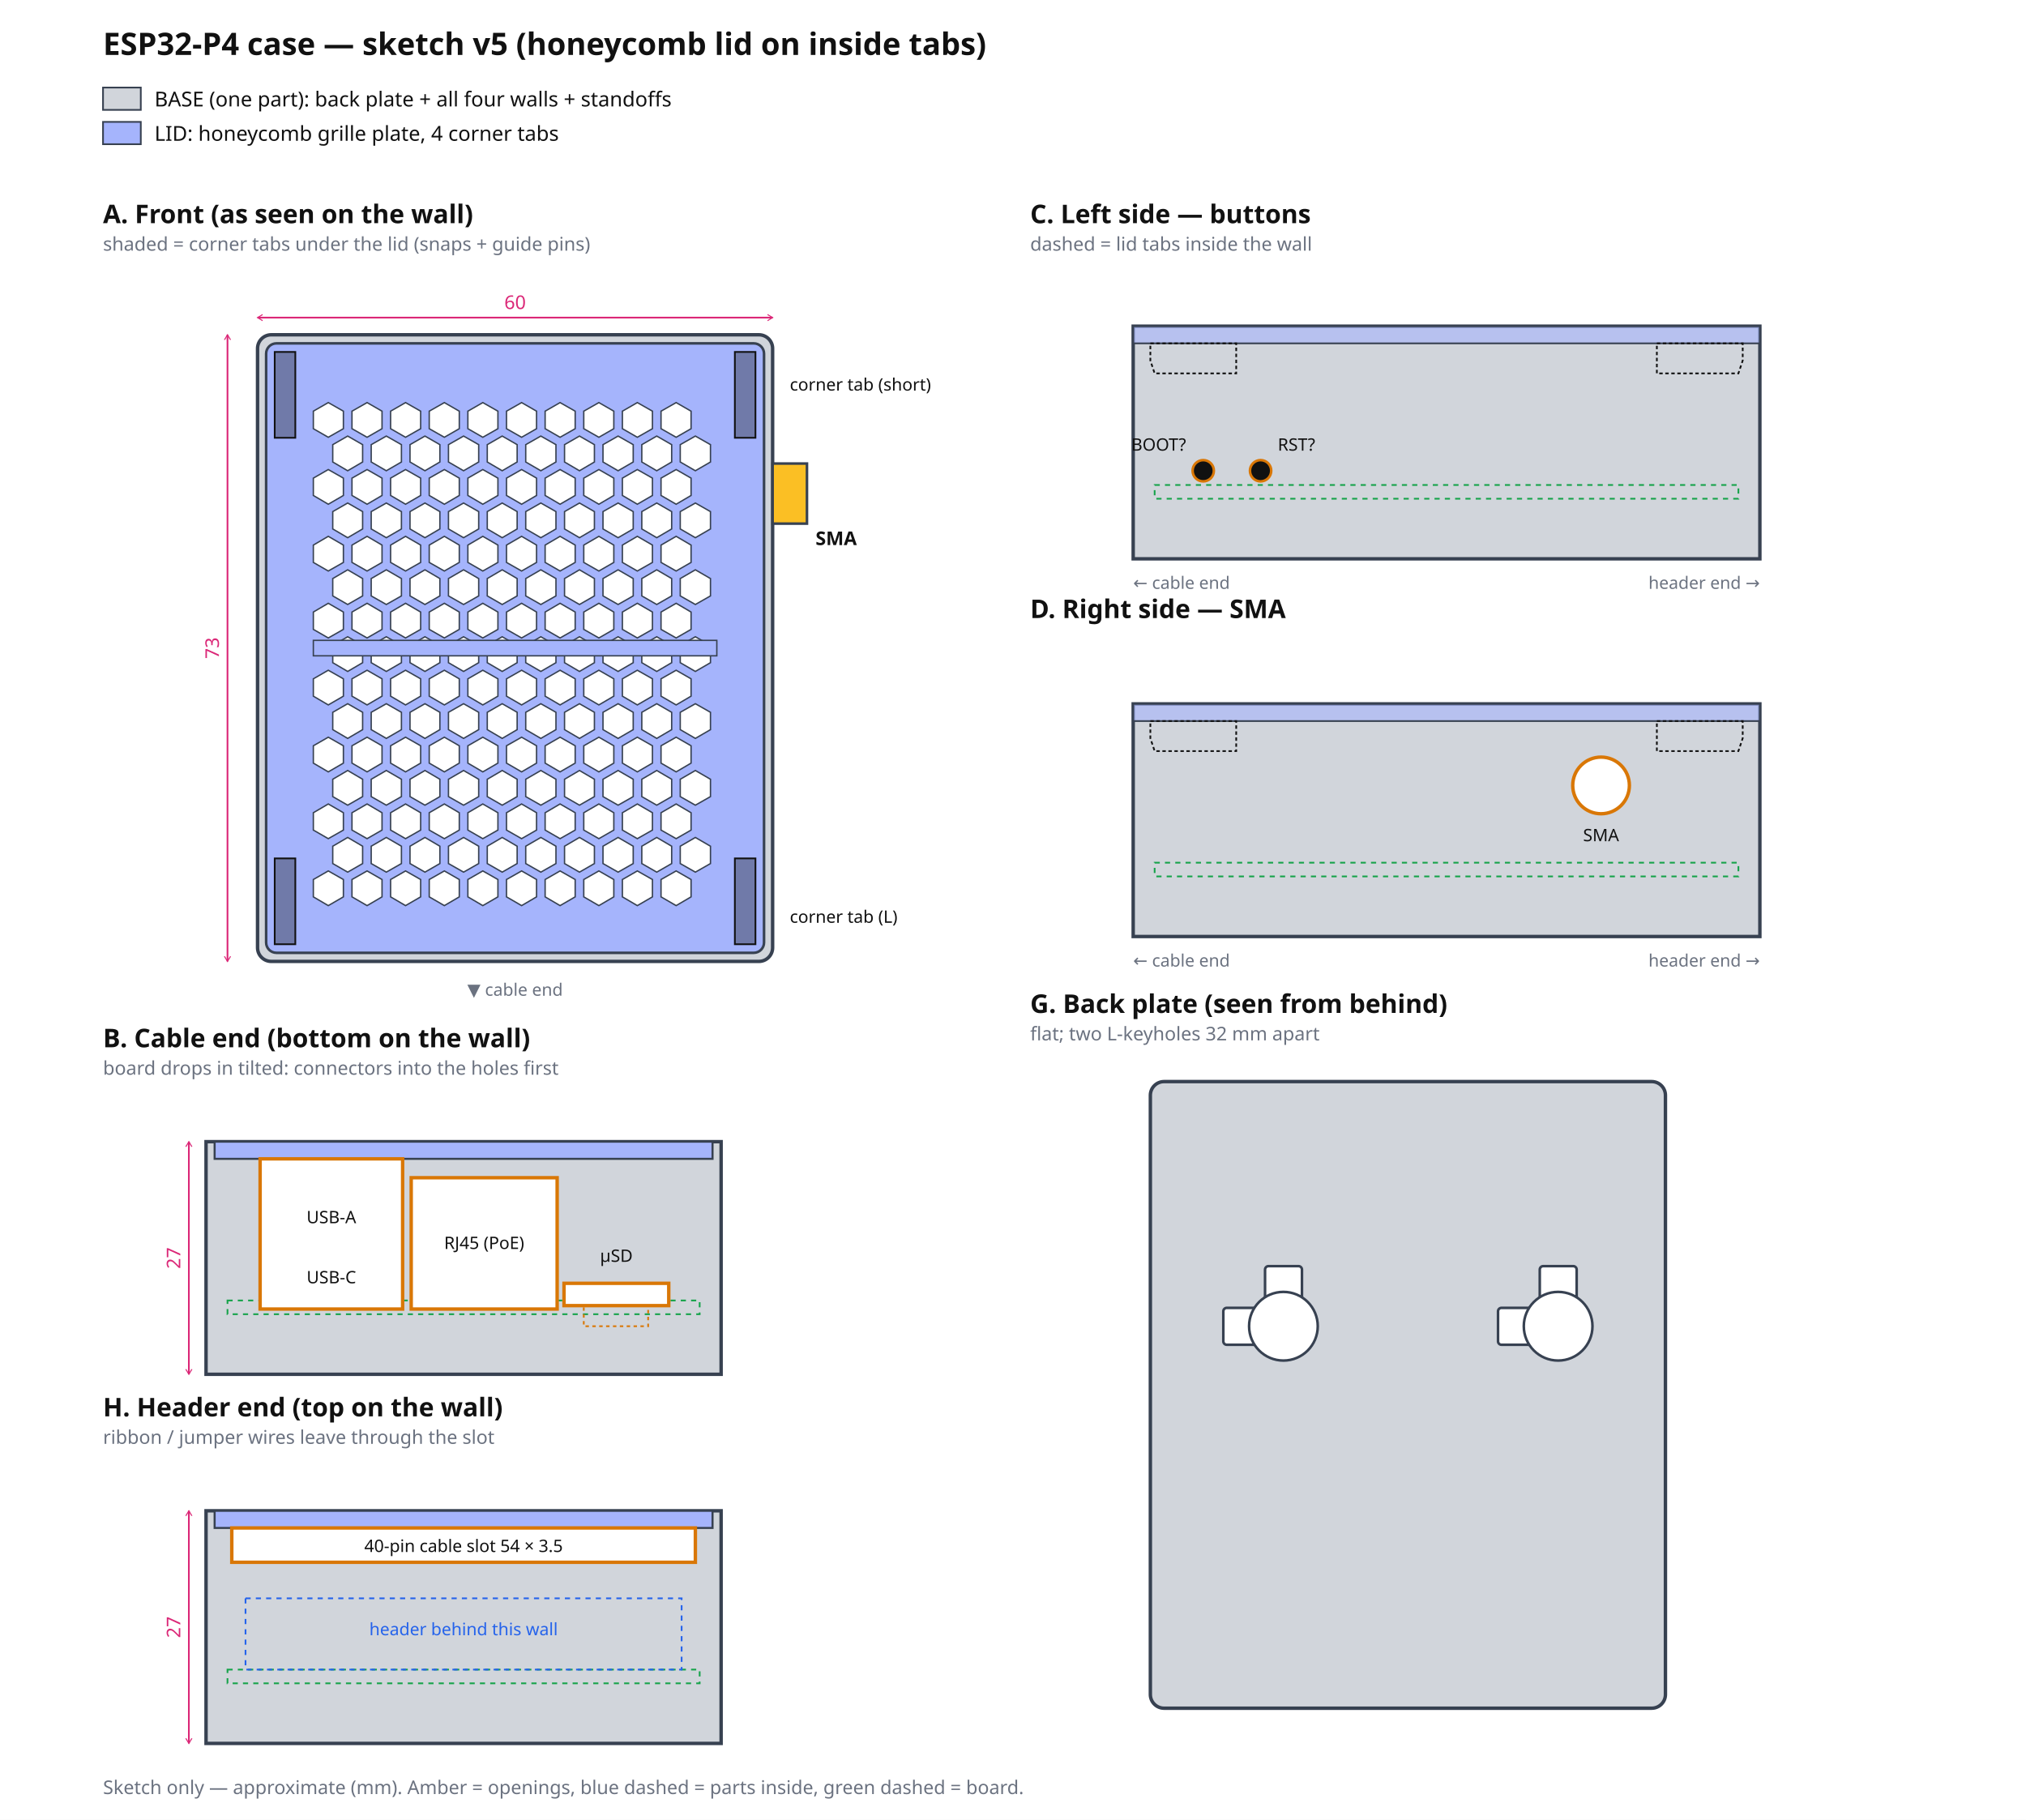
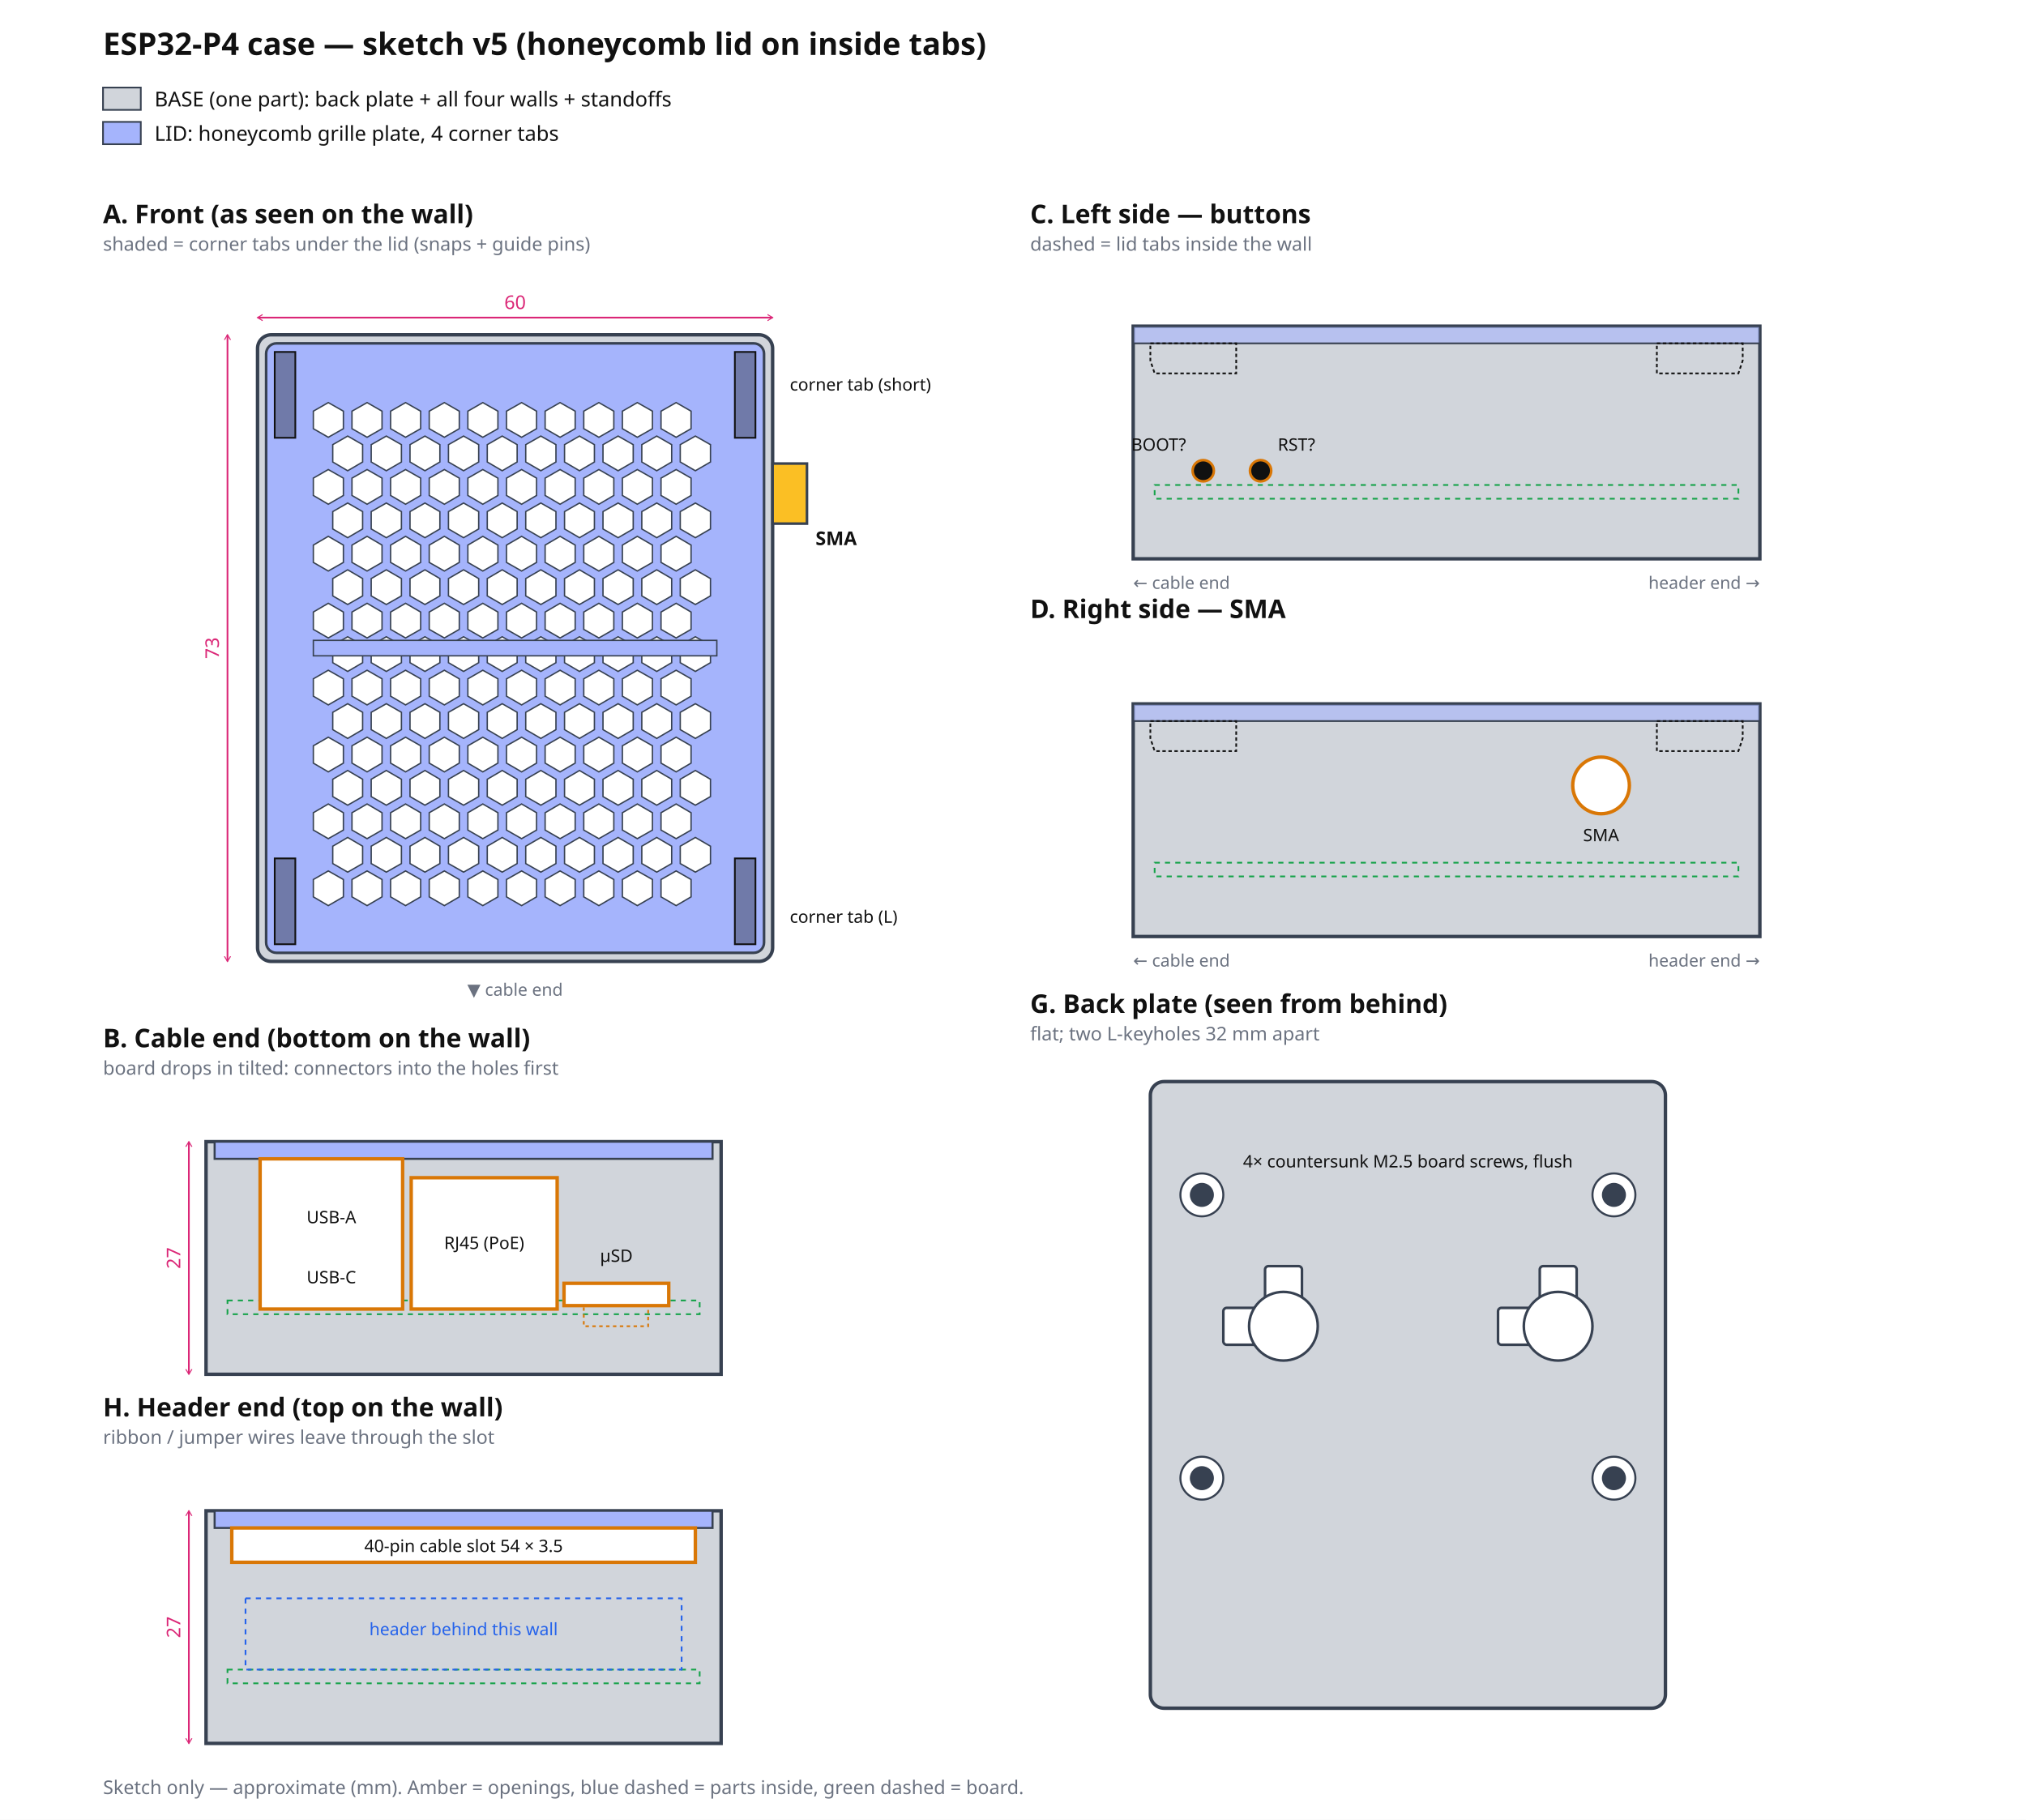
<svg xmlns="http://www.w3.org/2000/svg" width="1180" height="1060" viewBox="0 0 1180 1060">
  <defs>
    <marker id="a" viewBox="0 0 10 10" refX="5" refY="5" markerWidth="6" markerHeight="6" orient="auto-start-reverse">
      <path d="M0,2 L5,5 L0,8" fill="none" stroke="#db2777" />
    </marker>
  </defs>
  <rect width="100%" height="100%" fill="white" />
  <text x="60.0" y="32.0" font-family="sans-serif" font-size="18" fill="#111" text-anchor="start" font-weight="bold">ESP32-P4 case — sketch v5 (honeycomb lid on inside tabs)</text>
  <rect x="60.0" y="51.0" width="22.0" height="13.0" rx="0" fill="#d1d5db" fill-opacity="1" stroke="#374151" stroke-width="1" />
  <text x="90.0" y="62.0" font-family="sans-serif" font-size="12" fill="#111" text-anchor="start" font-weight="normal">BASE (one part): back plate + all four walls + standoffs</text>
  <rect x="60.0" y="71.0" width="22.0" height="13.0" rx="0" fill="#a5b4fc" fill-opacity="1" stroke="#374151" stroke-width="1" />
  <text x="90.0" y="82.0" font-family="sans-serif" font-size="12" fill="#111" text-anchor="start" font-weight="normal">LID: honeycomb grille plate, 4 corner tabs</text>
  <text x="60.0" y="130.0" font-family="sans-serif" font-size="15" fill="#111" text-anchor="start" font-weight="bold">A. Front (as seen on the wall)</text>
  <text x="60.0" y="146.0" font-family="sans-serif" font-size="11" fill="#6b7280" text-anchor="start" font-weight="normal">shaded = corner tabs under the lid (snaps + guide pins)</text>
  <rect x="150.0" y="195.0" width="300.0" height="365.0" rx="8" fill="#d1d5db" fill-opacity="1" stroke="#374151" stroke-width="2" />
  <rect x="155.0" y="200.0" width="290.0" height="355.0" rx="6" fill="#a5b4fc" fill-opacity="1" stroke="#374151" stroke-width="1.5" />
  <polygon points="200.0,512.3 191.2,507.3 182.5,512.3 182.5,522.4 191.2,527.5 200.0,522.4" fill="white" stroke="#374151" stroke-width="0.8" />
  <polygon points="222.5,512.3 213.8,507.3 205.0,512.3 205.0,522.4 213.8,527.5 222.5,522.4" fill="white" stroke="#374151" stroke-width="0.8" />
  <polygon points="245.0,512.3 236.2,507.3 227.5,512.3 227.5,522.4 236.2,527.5 245.0,522.4" fill="white" stroke="#374151" stroke-width="0.8" />
  <polygon points="267.5,512.3 258.8,507.3 250.0,512.3 250.0,522.4 258.8,527.5 267.5,522.4" fill="white" stroke="#374151" stroke-width="0.8" />
  <polygon points="290.0,512.3 281.2,507.3 272.5,512.3 272.5,522.4 281.2,527.5 290.0,522.4" fill="white" stroke="#374151" stroke-width="0.8" />
  <polygon points="312.5,512.3 303.8,507.3 295.0,512.3 295.0,522.4 303.8,527.5 312.5,522.4" fill="white" stroke="#374151" stroke-width="0.8" />
  <polygon points="335.0,512.3 326.2,507.3 317.5,512.3 317.5,522.4 326.2,527.5 335.0,522.4" fill="white" stroke="#374151" stroke-width="0.8" />
  <polygon points="357.5,512.3 348.8,507.3 340.0,512.3 340.0,522.4 348.8,527.5 357.5,522.4" fill="white" stroke="#374151" stroke-width="0.8" />
  <polygon points="380.0,512.3 371.2,507.3 362.5,512.3 362.5,522.4 371.2,527.5 380.0,522.4" fill="white" stroke="#374151" stroke-width="0.8" />
  <polygon points="402.5,512.3 393.8,507.3 385.0,512.3 385.0,522.4 393.8,527.5 402.5,522.4" fill="white" stroke="#374151" stroke-width="0.8" />
  <polygon points="211.2,492.9 202.5,487.8 193.8,492.9 193.8,503.0 202.5,508.0 211.2,503.0" fill="white" stroke="#374151" stroke-width="0.8" />
  <polygon points="233.8,492.9 225.0,487.8 216.2,492.9 216.2,503.0 225.0,508.0 233.8,503.0" fill="white" stroke="#374151" stroke-width="0.8" />
  <polygon points="256.2,492.9 247.5,487.8 238.8,492.9 238.8,503.0 247.5,508.0 256.2,503.0" fill="white" stroke="#374151" stroke-width="0.8" />
  <polygon points="278.8,492.9 270.0,487.8 261.2,492.9 261.2,503.0 270.0,508.0 278.8,503.0" fill="white" stroke="#374151" stroke-width="0.8" />
  <polygon points="301.2,492.9 292.5,487.8 283.8,492.9 283.8,503.0 292.5,508.0 301.2,503.0" fill="white" stroke="#374151" stroke-width="0.8" />
  <polygon points="323.8,492.9 315.0,487.8 306.2,492.9 306.2,503.0 315.0,508.0 323.8,503.0" fill="white" stroke="#374151" stroke-width="0.8" />
  <polygon points="346.2,492.9 337.5,487.8 328.8,492.9 328.8,503.0 337.5,508.0 346.2,503.0" fill="white" stroke="#374151" stroke-width="0.8" />
  <polygon points="368.8,492.9 360.0,487.8 351.2,492.9 351.2,503.0 360.0,508.0 368.8,503.0" fill="white" stroke="#374151" stroke-width="0.8" />
  <polygon points="391.2,492.9 382.5,487.8 373.8,492.9 373.8,503.0 382.5,508.0 391.2,503.0" fill="white" stroke="#374151" stroke-width="0.8" />
  <polygon points="413.8,492.9 405.0,487.8 396.2,492.9 396.2,503.0 405.0,508.0 413.8,503.0" fill="white" stroke="#374151" stroke-width="0.8" />
  <polygon points="200.0,473.4 191.2,468.3 182.5,473.4 182.5,483.5 191.2,488.5 200.0,483.5" fill="white" stroke="#374151" stroke-width="0.8" />
  <polygon points="222.5,473.4 213.8,468.3 205.0,473.4 205.0,483.5 213.8,488.5 222.5,483.5" fill="white" stroke="#374151" stroke-width="0.8" />
  <polygon points="245.0,473.4 236.2,468.3 227.5,473.4 227.5,483.5 236.2,488.5 245.0,483.5" fill="white" stroke="#374151" stroke-width="0.8" />
  <polygon points="267.5,473.4 258.8,468.3 250.0,473.4 250.0,483.5 258.8,488.5 267.5,483.5" fill="white" stroke="#374151" stroke-width="0.8" />
  <polygon points="290.0,473.4 281.2,468.3 272.5,473.4 272.5,483.5 281.2,488.5 290.0,483.5" fill="white" stroke="#374151" stroke-width="0.8" />
  <polygon points="312.5,473.4 303.8,468.3 295.0,473.4 295.0,483.5 303.8,488.5 312.5,483.5" fill="white" stroke="#374151" stroke-width="0.8" />
  <polygon points="335.0,473.4 326.2,468.3 317.5,473.4 317.5,483.5 326.2,488.5 335.0,483.5" fill="white" stroke="#374151" stroke-width="0.8" />
  <polygon points="357.5,473.4 348.8,468.3 340.0,473.4 340.0,483.5 348.8,488.5 357.5,483.5" fill="white" stroke="#374151" stroke-width="0.8" />
  <polygon points="380.0,473.4 371.2,468.3 362.5,473.4 362.5,483.5 371.2,488.5 380.0,483.5" fill="white" stroke="#374151" stroke-width="0.8" />
  <polygon points="402.5,473.4 393.8,468.3 385.0,473.4 385.0,483.5 393.8,488.5 402.5,483.5" fill="white" stroke="#374151" stroke-width="0.8" />
  <polygon points="211.2,453.9 202.5,448.8 193.8,453.9 193.8,464.0 202.5,469.0 211.2,464.0" fill="white" stroke="#374151" stroke-width="0.8" />
  <polygon points="233.8,453.9 225.0,448.8 216.2,453.9 216.2,464.0 225.0,469.0 233.8,464.0" fill="white" stroke="#374151" stroke-width="0.8" />
  <polygon points="256.2,453.9 247.5,448.8 238.8,453.9 238.8,464.0 247.5,469.0 256.2,464.0" fill="white" stroke="#374151" stroke-width="0.8" />
  <polygon points="278.8,453.9 270.0,448.8 261.2,453.9 261.2,464.0 270.0,469.0 278.8,464.0" fill="white" stroke="#374151" stroke-width="0.8" />
  <polygon points="301.2,453.9 292.5,448.8 283.8,453.9 283.8,464.0 292.5,469.0 301.2,464.0" fill="white" stroke="#374151" stroke-width="0.8" />
  <polygon points="323.8,453.9 315.0,448.8 306.2,453.9 306.2,464.0 315.0,469.0 323.8,464.0" fill="white" stroke="#374151" stroke-width="0.8" />
  <polygon points="346.2,453.9 337.5,448.8 328.8,453.9 328.8,464.0 337.5,469.0 346.2,464.0" fill="white" stroke="#374151" stroke-width="0.8" />
  <polygon points="368.8,453.9 360.0,448.8 351.2,453.9 351.2,464.0 360.0,469.0 368.8,464.0" fill="white" stroke="#374151" stroke-width="0.8" />
  <polygon points="391.2,453.9 382.5,448.8 373.8,453.9 373.8,464.0 382.5,469.0 391.2,464.0" fill="white" stroke="#374151" stroke-width="0.8" />
  <polygon points="413.8,453.9 405.0,448.8 396.2,453.9 396.2,464.0 405.0,469.0 413.8,464.0" fill="white" stroke="#374151" stroke-width="0.8" />
  <polygon points="200.0,434.4 191.2,429.4 182.5,434.4 182.5,444.5 191.2,449.6 200.0,444.5" fill="white" stroke="#374151" stroke-width="0.8" />
  <polygon points="222.5,434.4 213.8,429.4 205.0,434.4 205.0,444.5 213.8,449.6 222.5,444.5" fill="white" stroke="#374151" stroke-width="0.8" />
  <polygon points="245.0,434.4 236.2,429.4 227.5,434.4 227.5,444.5 236.2,449.6 245.0,444.5" fill="white" stroke="#374151" stroke-width="0.8" />
  <polygon points="267.5,434.4 258.8,429.4 250.0,434.4 250.0,444.5 258.8,449.6 267.5,444.5" fill="white" stroke="#374151" stroke-width="0.8" />
  <polygon points="290.0,434.4 281.2,429.4 272.5,434.4 272.5,444.5 281.2,449.6 290.0,444.5" fill="white" stroke="#374151" stroke-width="0.8" />
  <polygon points="312.5,434.4 303.8,429.4 295.0,434.4 295.0,444.5 303.8,449.6 312.5,444.5" fill="white" stroke="#374151" stroke-width="0.8" />
  <polygon points="335.0,434.4 326.2,429.4 317.5,434.4 317.5,444.5 326.2,449.6 335.0,444.5" fill="white" stroke="#374151" stroke-width="0.8" />
  <polygon points="357.5,434.4 348.8,429.4 340.0,434.4 340.0,444.5 348.8,449.6 357.5,444.5" fill="white" stroke="#374151" stroke-width="0.8" />
  <polygon points="380.0,434.4 371.2,429.4 362.5,434.4 362.5,444.5 371.2,449.6 380.0,444.5" fill="white" stroke="#374151" stroke-width="0.8" />
  <polygon points="402.5,434.4 393.8,429.4 385.0,434.4 385.0,444.5 393.8,449.6 402.5,444.5" fill="white" stroke="#374151" stroke-width="0.8" />
  <polygon points="211.2,414.9 202.5,409.9 193.8,414.9 193.8,425.0 202.5,430.1 211.2,425.0" fill="white" stroke="#374151" stroke-width="0.8" />
  <polygon points="233.8,414.9 225.0,409.9 216.2,414.9 216.2,425.0 225.0,430.1 233.8,425.0" fill="white" stroke="#374151" stroke-width="0.8" />
  <polygon points="256.2,414.9 247.5,409.9 238.8,414.9 238.8,425.0 247.5,430.1 256.2,425.0" fill="white" stroke="#374151" stroke-width="0.8" />
  <polygon points="278.8,414.9 270.0,409.9 261.2,414.9 261.2,425.0 270.0,430.1 278.8,425.0" fill="white" stroke="#374151" stroke-width="0.8" />
  <polygon points="301.2,414.9 292.5,409.9 283.8,414.9 283.8,425.0 292.5,430.1 301.2,425.0" fill="white" stroke="#374151" stroke-width="0.8" />
  <polygon points="323.8,414.9 315.0,409.9 306.2,414.9 306.2,425.0 315.0,430.1 323.8,425.0" fill="white" stroke="#374151" stroke-width="0.8" />
  <polygon points="346.2,414.9 337.5,409.9 328.8,414.9 328.8,425.0 337.5,430.1 346.2,425.0" fill="white" stroke="#374151" stroke-width="0.8" />
  <polygon points="368.8,414.9 360.0,409.9 351.2,414.9 351.2,425.0 360.0,430.1 368.8,425.0" fill="white" stroke="#374151" stroke-width="0.8" />
  <polygon points="391.2,414.9 382.5,409.9 373.8,414.9 373.8,425.0 382.5,430.1 391.2,425.0" fill="white" stroke="#374151" stroke-width="0.8" />
  <polygon points="413.8,414.9 405.0,409.9 396.2,414.9 396.2,425.0 405.0,430.1 413.8,425.0" fill="white" stroke="#374151" stroke-width="0.8" />
  <polygon points="200.0,395.4 191.2,390.4 182.5,395.4 182.5,405.5 191.2,410.6 200.0,405.5" fill="white" stroke="#374151" stroke-width="0.8" />
  <polygon points="222.5,395.4 213.8,390.4 205.0,395.4 205.0,405.5 213.8,410.6 222.5,405.5" fill="white" stroke="#374151" stroke-width="0.8" />
  <polygon points="245.0,395.4 236.2,390.4 227.5,395.4 227.5,405.5 236.2,410.6 245.0,405.5" fill="white" stroke="#374151" stroke-width="0.8" />
  <polygon points="267.5,395.4 258.8,390.4 250.0,395.4 250.0,405.5 258.8,410.6 267.5,405.5" fill="white" stroke="#374151" stroke-width="0.8" />
  <polygon points="290.0,395.4 281.2,390.4 272.5,395.4 272.5,405.5 281.2,410.6 290.0,405.5" fill="white" stroke="#374151" stroke-width="0.8" />
  <polygon points="312.5,395.4 303.8,390.4 295.0,395.4 295.0,405.5 303.8,410.6 312.5,405.5" fill="white" stroke="#374151" stroke-width="0.8" />
  <polygon points="335.0,395.4 326.2,390.4 317.5,395.4 317.5,405.5 326.2,410.6 335.0,405.5" fill="white" stroke="#374151" stroke-width="0.8" />
  <polygon points="357.5,395.4 348.8,390.4 340.0,395.4 340.0,405.5 348.8,410.6 357.5,405.5" fill="white" stroke="#374151" stroke-width="0.8" />
  <polygon points="380.0,395.4 371.2,390.4 362.5,395.4 362.5,405.5 371.2,410.6 380.0,405.5" fill="white" stroke="#374151" stroke-width="0.8" />
  <polygon points="402.5,395.4 393.8,390.4 385.0,395.4 385.0,405.5 393.8,410.6 402.5,405.5" fill="white" stroke="#374151" stroke-width="0.8" />
  <polygon points="211.2,375.9 202.5,370.9 193.8,375.9 193.8,386.0 202.5,391.1 211.2,386.0" fill="white" stroke="#374151" stroke-width="0.8" />
  <polygon points="233.8,375.9 225.0,370.9 216.2,375.9 216.2,386.0 225.0,391.1 233.8,386.0" fill="white" stroke="#374151" stroke-width="0.8" />
  <polygon points="256.2,375.9 247.5,370.9 238.8,375.9 238.8,386.0 247.5,391.1 256.2,386.0" fill="white" stroke="#374151" stroke-width="0.8" />
  <polygon points="278.8,375.9 270.0,370.9 261.2,375.9 261.2,386.0 270.0,391.1 278.8,386.0" fill="white" stroke="#374151" stroke-width="0.8" />
  <polygon points="301.2,375.9 292.5,370.9 283.8,375.9 283.8,386.0 292.5,391.1 301.2,386.0" fill="white" stroke="#374151" stroke-width="0.8" />
  <polygon points="323.8,375.9 315.0,370.9 306.2,375.9 306.2,386.0 315.0,391.1 323.8,386.0" fill="white" stroke="#374151" stroke-width="0.8" />
  <polygon points="346.2,375.9 337.5,370.9 328.8,375.9 328.8,386.0 337.5,391.1 346.2,386.0" fill="white" stroke="#374151" stroke-width="0.8" />
  <polygon points="368.8,375.9 360.0,370.9 351.2,375.9 351.2,386.0 360.0,391.1 368.8,386.0" fill="white" stroke="#374151" stroke-width="0.8" />
  <polygon points="391.2,375.9 382.5,370.9 373.8,375.9 373.8,386.0 382.5,391.1 391.2,386.0" fill="white" stroke="#374151" stroke-width="0.8" />
  <polygon points="413.8,375.9 405.0,370.9 396.2,375.9 396.2,386.0 405.0,391.1 413.8,386.0" fill="white" stroke="#374151" stroke-width="0.8" />
  <polygon points="200.0,356.5 191.2,351.4 182.5,356.5 182.5,366.6 191.2,371.6 200.0,366.6" fill="white" stroke="#374151" stroke-width="0.8" />
  <polygon points="222.5,356.5 213.8,351.4 205.0,356.5 205.0,366.6 213.8,371.6 222.5,366.6" fill="white" stroke="#374151" stroke-width="0.8" />
  <polygon points="245.0,356.5 236.2,351.4 227.5,356.5 227.5,366.6 236.2,371.6 245.0,366.6" fill="white" stroke="#374151" stroke-width="0.8" />
  <polygon points="267.5,356.5 258.8,351.4 250.0,356.5 250.0,366.6 258.8,371.6 267.5,366.6" fill="white" stroke="#374151" stroke-width="0.8" />
  <polygon points="290.0,356.5 281.2,351.4 272.5,356.5 272.5,366.6 281.2,371.6 290.0,366.6" fill="white" stroke="#374151" stroke-width="0.8" />
  <polygon points="312.5,356.5 303.8,351.4 295.0,356.5 295.0,366.6 303.8,371.6 312.5,366.6" fill="white" stroke="#374151" stroke-width="0.8" />
  <polygon points="335.0,356.5 326.2,351.4 317.5,356.5 317.5,366.6 326.2,371.6 335.0,366.6" fill="white" stroke="#374151" stroke-width="0.8" />
  <polygon points="357.5,356.5 348.8,351.4 340.0,356.5 340.0,366.6 348.8,371.6 357.5,366.6" fill="white" stroke="#374151" stroke-width="0.8" />
  <polygon points="380.0,356.5 371.2,351.4 362.5,356.5 362.5,366.6 371.2,371.6 380.0,366.6" fill="white" stroke="#374151" stroke-width="0.8" />
  <polygon points="402.5,356.5 393.8,351.4 385.0,356.5 385.0,366.6 393.8,371.6 402.5,366.6" fill="white" stroke="#374151" stroke-width="0.8" />
  <polygon points="211.2,337.0 202.5,331.9 193.8,337.0 193.8,347.1 202.5,352.1 211.2,347.1" fill="white" stroke="#374151" stroke-width="0.8" />
  <polygon points="233.8,337.0 225.0,331.9 216.2,337.0 216.2,347.1 225.0,352.1 233.8,347.1" fill="white" stroke="#374151" stroke-width="0.8" />
  <polygon points="256.2,337.0 247.5,331.9 238.8,337.0 238.8,347.1 247.5,352.1 256.2,347.1" fill="white" stroke="#374151" stroke-width="0.8" />
  <polygon points="278.8,337.0 270.0,331.9 261.2,337.0 261.2,347.1 270.0,352.1 278.8,347.1" fill="white" stroke="#374151" stroke-width="0.8" />
  <polygon points="301.2,337.0 292.5,331.9 283.8,337.0 283.8,347.1 292.5,352.1 301.2,347.1" fill="white" stroke="#374151" stroke-width="0.8" />
  <polygon points="323.8,337.0 315.0,331.9 306.2,337.0 306.2,347.1 315.0,352.1 323.8,347.1" fill="white" stroke="#374151" stroke-width="0.8" />
  <polygon points="346.2,337.0 337.5,331.9 328.8,337.0 328.8,347.1 337.5,352.1 346.2,347.1" fill="white" stroke="#374151" stroke-width="0.8" />
  <polygon points="368.8,337.0 360.0,331.9 351.2,337.0 351.2,347.1 360.0,352.1 368.8,347.1" fill="white" stroke="#374151" stroke-width="0.8" />
  <polygon points="391.2,337.0 382.5,331.9 373.8,337.0 373.8,347.1 382.5,352.1 391.2,347.1" fill="white" stroke="#374151" stroke-width="0.8" />
  <polygon points="413.8,337.0 405.0,331.9 396.2,337.0 396.2,347.1 405.0,352.1 413.8,347.1" fill="white" stroke="#374151" stroke-width="0.8" />
  <polygon points="200.0,317.5 191.2,312.4 182.5,317.5 182.5,327.6 191.2,332.6 200.0,327.6" fill="white" stroke="#374151" stroke-width="0.8" />
  <polygon points="222.5,317.5 213.8,312.4 205.0,317.5 205.0,327.6 213.8,332.6 222.5,327.6" fill="white" stroke="#374151" stroke-width="0.8" />
  <polygon points="245.0,317.5 236.2,312.4 227.5,317.5 227.5,327.6 236.2,332.6 245.0,327.6" fill="white" stroke="#374151" stroke-width="0.8" />
  <polygon points="267.5,317.5 258.8,312.4 250.0,317.5 250.0,327.6 258.8,332.6 267.5,327.6" fill="white" stroke="#374151" stroke-width="0.8" />
  <polygon points="290.0,317.5 281.2,312.4 272.5,317.5 272.5,327.6 281.2,332.6 290.0,327.6" fill="white" stroke="#374151" stroke-width="0.8" />
  <polygon points="312.5,317.5 303.8,312.4 295.0,317.5 295.0,327.6 303.8,332.6 312.5,327.6" fill="white" stroke="#374151" stroke-width="0.8" />
  <polygon points="335.0,317.5 326.2,312.4 317.5,317.5 317.5,327.6 326.2,332.6 335.0,327.6" fill="white" stroke="#374151" stroke-width="0.8" />
  <polygon points="357.5,317.5 348.8,312.4 340.0,317.5 340.0,327.6 348.8,332.6 357.5,327.6" fill="white" stroke="#374151" stroke-width="0.8" />
  <polygon points="380.0,317.5 371.2,312.4 362.5,317.5 362.5,327.6 371.2,332.6 380.0,327.6" fill="white" stroke="#374151" stroke-width="0.8" />
  <polygon points="402.5,317.5 393.8,312.4 385.0,317.5 385.0,327.6 393.8,332.6 402.5,327.6" fill="white" stroke="#374151" stroke-width="0.8" />
  <polygon points="211.2,298.0 202.5,293.0 193.8,298.0 193.8,308.1 202.5,313.2 211.2,308.1" fill="white" stroke="#374151" stroke-width="0.8" />
  <polygon points="233.8,298.0 225.0,293.0 216.2,298.0 216.2,308.1 225.0,313.2 233.8,308.1" fill="white" stroke="#374151" stroke-width="0.8" />
  <polygon points="256.2,298.0 247.5,293.0 238.8,298.0 238.8,308.1 247.5,313.2 256.2,308.1" fill="white" stroke="#374151" stroke-width="0.8" />
  <polygon points="278.8,298.0 270.0,293.0 261.2,298.0 261.2,308.1 270.0,313.2 278.8,308.1" fill="white" stroke="#374151" stroke-width="0.8" />
  <polygon points="301.2,298.0 292.5,293.0 283.8,298.0 283.8,308.1 292.5,313.2 301.2,308.1" fill="white" stroke="#374151" stroke-width="0.8" />
  <polygon points="323.8,298.0 315.0,293.0 306.2,298.0 306.2,308.1 315.0,313.2 323.8,308.1" fill="white" stroke="#374151" stroke-width="0.8" />
  <polygon points="346.2,298.0 337.5,293.0 328.8,298.0 328.8,308.1 337.5,313.2 346.2,308.1" fill="white" stroke="#374151" stroke-width="0.8" />
  <polygon points="368.8,298.0 360.0,293.0 351.2,298.0 351.2,308.1 360.0,313.2 368.8,308.1" fill="white" stroke="#374151" stroke-width="0.8" />
  <polygon points="391.2,298.0 382.5,293.0 373.8,298.0 373.8,308.1 382.5,313.2 391.2,308.1" fill="white" stroke="#374151" stroke-width="0.8" />
  <polygon points="413.8,298.0 405.0,293.0 396.2,298.0 396.2,308.1 405.0,313.2 413.8,308.1" fill="white" stroke="#374151" stroke-width="0.8" />
  <polygon points="200.0,278.5 191.2,273.5 182.5,278.5 182.5,288.6 191.2,293.7 200.0,288.6" fill="white" stroke="#374151" stroke-width="0.8" />
  <polygon points="222.5,278.5 213.8,273.5 205.0,278.5 205.0,288.6 213.8,293.7 222.5,288.6" fill="white" stroke="#374151" stroke-width="0.8" />
  <polygon points="245.0,278.5 236.2,273.5 227.5,278.5 227.5,288.6 236.2,293.7 245.0,288.6" fill="white" stroke="#374151" stroke-width="0.8" />
  <polygon points="267.5,278.5 258.8,273.5 250.0,278.5 250.0,288.6 258.8,293.7 267.5,288.6" fill="white" stroke="#374151" stroke-width="0.8" />
  <polygon points="290.0,278.5 281.2,273.5 272.5,278.5 272.5,288.6 281.2,293.7 290.0,288.6" fill="white" stroke="#374151" stroke-width="0.8" />
  <polygon points="312.5,278.5 303.8,273.5 295.0,278.5 295.0,288.6 303.8,293.7 312.5,288.6" fill="white" stroke="#374151" stroke-width="0.8" />
  <polygon points="335.0,278.5 326.2,273.5 317.5,278.5 317.5,288.6 326.2,293.7 335.0,288.6" fill="white" stroke="#374151" stroke-width="0.8" />
  <polygon points="357.5,278.5 348.8,273.5 340.0,278.5 340.0,288.6 348.8,293.7 357.5,288.6" fill="white" stroke="#374151" stroke-width="0.8" />
  <polygon points="380.0,278.5 371.2,273.5 362.5,278.5 362.5,288.6 371.2,293.7 380.0,288.6" fill="white" stroke="#374151" stroke-width="0.8" />
  <polygon points="402.5,278.5 393.8,273.5 385.0,278.5 385.0,288.6 393.8,293.7 402.5,288.6" fill="white" stroke="#374151" stroke-width="0.8" />
  <polygon points="211.2,259.0 202.5,254.0 193.8,259.0 193.8,269.1 202.5,274.2 211.2,269.1" fill="white" stroke="#374151" stroke-width="0.8" />
  <polygon points="233.8,259.0 225.0,254.0 216.2,259.0 216.2,269.1 225.0,274.2 233.8,269.1" fill="white" stroke="#374151" stroke-width="0.8" />
  <polygon points="256.2,259.0 247.5,254.0 238.8,259.0 238.8,269.1 247.5,274.2 256.2,269.1" fill="white" stroke="#374151" stroke-width="0.8" />
  <polygon points="278.8,259.0 270.0,254.0 261.2,259.0 261.2,269.1 270.0,274.2 278.8,269.1" fill="white" stroke="#374151" stroke-width="0.8" />
  <polygon points="301.2,259.0 292.5,254.0 283.8,259.0 283.8,269.1 292.5,274.2 301.2,269.1" fill="white" stroke="#374151" stroke-width="0.8" />
  <polygon points="323.8,259.0 315.0,254.0 306.2,259.0 306.2,269.1 315.0,274.2 323.8,269.1" fill="white" stroke="#374151" stroke-width="0.8" />
  <polygon points="346.2,259.0 337.5,254.0 328.8,259.0 328.8,269.1 337.5,274.2 346.2,269.1" fill="white" stroke="#374151" stroke-width="0.8" />
  <polygon points="368.8,259.0 360.0,254.0 351.2,259.0 351.2,269.1 360.0,274.2 368.8,269.1" fill="white" stroke="#374151" stroke-width="0.8" />
  <polygon points="391.2,259.0 382.5,254.0 373.8,259.0 373.8,269.1 382.5,274.2 391.2,269.1" fill="white" stroke="#374151" stroke-width="0.8" />
  <polygon points="413.8,259.0 405.0,254.0 396.2,259.0 396.2,269.1 405.0,274.2 413.8,269.1" fill="white" stroke="#374151" stroke-width="0.8" />
  <polygon points="200.0,239.5 191.2,234.5 182.5,239.5 182.5,249.7 191.2,254.7 200.0,249.7" fill="white" stroke="#374151" stroke-width="0.8" />
  <polygon points="222.5,239.5 213.8,234.5 205.0,239.5 205.0,249.7 213.8,254.7 222.5,249.7" fill="white" stroke="#374151" stroke-width="0.8" />
  <polygon points="245.0,239.5 236.2,234.5 227.5,239.5 227.5,249.7 236.2,254.7 245.0,249.7" fill="white" stroke="#374151" stroke-width="0.8" />
  <polygon points="267.5,239.5 258.8,234.5 250.0,239.5 250.0,249.7 258.8,254.7 267.5,249.7" fill="white" stroke="#374151" stroke-width="0.8" />
  <polygon points="290.0,239.5 281.2,234.5 272.5,239.5 272.5,249.7 281.2,254.7 290.0,249.7" fill="white" stroke="#374151" stroke-width="0.8" />
  <polygon points="312.5,239.5 303.8,234.5 295.0,239.5 295.0,249.7 303.8,254.7 312.5,249.7" fill="white" stroke="#374151" stroke-width="0.8" />
  <polygon points="335.0,239.5 326.2,234.5 317.5,239.5 317.5,249.7 326.2,254.7 335.0,249.7" fill="white" stroke="#374151" stroke-width="0.8" />
  <polygon points="357.5,239.5 348.8,234.5 340.0,239.5 340.0,249.7 348.8,254.7 357.5,249.7" fill="white" stroke="#374151" stroke-width="0.8" />
  <polygon points="380.0,239.5 371.2,234.5 362.5,239.5 362.5,249.7 371.2,254.7 380.0,249.7" fill="white" stroke="#374151" stroke-width="0.8" />
  <polygon points="402.5,239.5 393.8,234.5 385.0,239.5 385.0,249.7 393.8,254.7 402.5,249.7" fill="white" stroke="#374151" stroke-width="0.8" />
  <rect x="182.5" y="373.0" width="235.0" height="9.0" rx="0" fill="#a5b4fc" fill-opacity="1" stroke="#374151" stroke-width="0.8" />
  <rect x="160.0" y="500.0" width="12.0" height="50.0" rx="0" fill="#111" fill-opacity="0.35" stroke="#111" stroke-width="1" />
  <rect x="428.0" y="500.0" width="12.0" height="50.0" rx="0" fill="#111" fill-opacity="0.35" stroke="#111" stroke-width="1" />
  <rect x="160.0" y="205.0" width="12.0" height="50.0" rx="0" fill="#111" fill-opacity="0.35" stroke="#111" stroke-width="1" />
  <rect x="428.0" y="205.0" width="12.0" height="50.0" rx="0" fill="#111" fill-opacity="0.35" stroke="#111" stroke-width="1" />
  <text x="460.0" y="227.5" font-family="sans-serif" font-size="10" fill="#111" text-anchor="start" font-weight="normal">corner tab (short)</text>
  <text x="460.0" y="537.5" font-family="sans-serif" font-size="10" fill="#111" text-anchor="start" font-weight="normal">corner tab (L)</text>
  <rect x="450.0" y="270.0" width="20.0" height="35.0" rx="0" fill="#fbbf24" fill-opacity="1" stroke="#374151" stroke-width="1.5" />
  <text x="475.0" y="317.5" font-family="sans-serif" font-size="11" fill="#111" text-anchor="start" font-weight="bold">SMA</text>
  <line x1="150.0" y1="185.0" x2="450.0" y2="185.0" stroke="#db2777" stroke-width="1" marker-start="url(#a)" marker-end="url(#a)" />
  <text x="300.0" y="180.0" font-family="sans-serif" font-size="11" fill="#db2777" text-anchor="middle" font-weight="normal">60</text>
  <line x1="132.5" y1="560.0" x2="132.5" y2="195.0" stroke="#db2777" stroke-width="1" marker-start="url(#a)" marker-end="url(#a)" />
  <text x="127.5" y="377.5" font-family="sans-serif" font-size="11" fill="#db2777" text-anchor="middle" font-weight="normal" transform="rotate(-90 127.5 377.5)">73</text>
  <text x="300.0" y="580.0" font-family="sans-serif" font-size="10" fill="#6b7280" text-anchor="middle" font-weight="normal">▼ cable end</text>
  <text x="600.0" y="130.0" font-family="sans-serif" font-size="15" fill="#111" text-anchor="start" font-weight="bold">C. Left side — buttons</text>
  <text x="600.0" y="146.0" font-family="sans-serif" font-size="11" fill="#6b7280" text-anchor="start" font-weight="normal">dashed = lid tabs inside the wall</text>
  <rect x="660.0" y="190.0" width="365.0" height="135.5" rx="0" fill="#d1d5db" fill-opacity="1" stroke="#374151" stroke-width="2" />
  <rect x="660.0" y="190.0" width="365.0" height="10.0" rx="0" fill="#a5b4fc" fill-opacity="0.6" stroke="#374151" stroke-width="1" />
  <polygon points="670.0,200.0 720.0,200.0 720.0,217.5 672.5,217.5 670.0,210.0" fill="none" stroke="#111" stroke-width="1" stroke-dasharray="2,1.5" />
  <polygon points="965.0,200.0 1015.0,200.0 1015.0,210.0 1012.5,217.5 965.0,217.5" fill="none" stroke="#111" stroke-width="1" stroke-dasharray="2,1.5" />
  <rect x="672.5" y="282.5" width="340.0" height="8.0" rx="0" fill="none" fill-opacity="1" stroke="#16a34a" stroke-width="1" stroke-dasharray="3,3" />
  <circle cx="700.8" cy="274.2" r="6.2" fill="#111" stroke="#d97706" stroke-width="1.5" />
  <text x="690.8" y="262.5" font-family="sans-serif" font-size="10" fill="#111" text-anchor="end" font-weight="normal">BOOT?</text>
  <circle cx="734.2" cy="274.2" r="6.2" fill="#111" stroke="#d97706" stroke-width="1.5" />
  <text x="744.2" y="262.5" font-family="sans-serif" font-size="10" fill="#111" text-anchor="start" font-weight="normal">RST?</text>
  <text x="660.0" y="343.0" font-family="sans-serif" font-size="10" fill="#6b7280" text-anchor="start" font-weight="normal">← cable end</text>
  <text x="1025.0" y="343.0" font-family="sans-serif" font-size="10" fill="#6b7280" text-anchor="end" font-weight="normal">header end →</text>
  <text x="600.0" y="360.0" font-family="sans-serif" font-size="15" fill="#111" text-anchor="start" font-weight="bold">D. Right side — SMA</text>
  <rect x="660.0" y="410.0" width="365.0" height="135.5" rx="0" fill="#d1d5db" fill-opacity="1" stroke="#374151" stroke-width="2" />
  <rect x="660.0" y="410.0" width="365.0" height="10.0" rx="0" fill="#a5b4fc" fill-opacity="0.6" stroke="#374151" stroke-width="1" />
  <polygon points="670.0,420.0 720.0,420.0 720.0,437.5 672.5,437.5 670.0,430.0" fill="none" stroke="#111" stroke-width="1" stroke-dasharray="2,1.5" />
  <polygon points="965.0,420.0 1015.0,420.0 1015.0,430.0 1012.5,437.5 965.0,437.5" fill="none" stroke="#111" stroke-width="1" stroke-dasharray="2,1.5" />
  <rect x="672.5" y="502.5" width="340.0" height="8.0" rx="0" fill="none" fill-opacity="1" stroke="#16a34a" stroke-width="1" stroke-dasharray="3,3" />
  <circle cx="932.5" cy="457.5" r="16.5" fill="white" stroke="#d97706" stroke-width="2" />
  <text x="932.5" y="490.0" font-family="sans-serif" font-size="10" fill="#111" text-anchor="middle" font-weight="normal">SMA</text>
  <text x="660.0" y="563.0" font-family="sans-serif" font-size="10" fill="#6b7280" text-anchor="start" font-weight="normal">← cable end</text>
  <text x="1025.0" y="563.0" font-family="sans-serif" font-size="10" fill="#6b7280" text-anchor="end" font-weight="normal">header end →</text>
  <text x="600.0" y="590.0" font-family="sans-serif" font-size="15" fill="#111" text-anchor="start" font-weight="bold">G. Back plate (seen from behind)</text>
  <text x="600.0" y="606.0" font-family="sans-serif" font-size="11" fill="#6b7280" text-anchor="start" font-weight="normal">flat; two L-keyholes 32 mm apart</text>
  <rect x="670.0" y="630.0" width="300.0" height="365.0" rx="8" fill="#d1d5db" fill-opacity="1" stroke="#374151" stroke-width="2" />
+   <circle cx="940.0" cy="861.0" r="12.5" fill="white" stroke="#374151" stroke-width="1.2" />
+   <circle cx="940.0" cy="861.0" r="7.0" fill="#374151" stroke="#374151" stroke-width="0" />
+   <circle cx="700.0" cy="861.0" r="12.5" fill="white" stroke="#374151" stroke-width="1.2" />
+   <circle cx="700.0" cy="861.0" r="7.0" fill="#374151" stroke="#374151" stroke-width="0" />
+   <circle cx="940.0" cy="696.0" r="12.5" fill="white" stroke="#374151" stroke-width="1.2" />
+   <circle cx="940.0" cy="696.0" r="7.0" fill="#374151" stroke="#374151" stroke-width="0" />
+   <circle cx="700.0" cy="696.0" r="12.5" fill="white" stroke="#374151" stroke-width="1.2" />
+   <circle cx="700.0" cy="696.0" r="7.0" fill="#374151" stroke="#374151" stroke-width="0" />
+   <text x="820.0" y="680.0" font-family="sans-serif" font-size="10" fill="#111" text-anchor="middle" font-weight="normal">4× countersunk M2.5 board screws, flush</text>
  <rect x="896.8" y="737.5" width="21.5" height="35.0" rx="2" fill="white" fill-opacity="1" stroke="#374151" stroke-width="1.5" />
  <rect x="872.5" y="761.8" width="35.0" height="21.5" rx="2" fill="white" fill-opacity="1" stroke="#374151" stroke-width="1.5" />
  <circle cx="907.5" cy="772.5" r="20.0" fill="white" stroke="#374151" stroke-width="1.5" />
  <rect x="736.8" y="737.5" width="21.5" height="35.0" rx="2" fill="white" fill-opacity="1" stroke="#374151" stroke-width="1.5" />
  <rect x="712.5" y="761.8" width="35.0" height="21.5" rx="2" fill="white" fill-opacity="1" stroke="#374151" stroke-width="1.5" />
  <circle cx="747.5" cy="772.5" r="20.0" fill="white" stroke="#374151" stroke-width="1.5" />
  <text x="60.0" y="610.0" font-family="sans-serif" font-size="15" fill="#111" text-anchor="start" font-weight="bold">B. Cable end (bottom on the wall)</text>
  <text x="60.0" y="626.0" font-family="sans-serif" font-size="11" fill="#6b7280" text-anchor="start" font-weight="normal">board drops in tilted: connectors into the holes first</text>
  <rect x="120.0" y="665.0" width="300.0" height="135.5" rx="0" fill="#d1d5db" fill-opacity="1" stroke="#374151" stroke-width="2" />
  <rect x="125.0" y="665.0" width="290.0" height="10.0" rx="0" fill="#a5b4fc" fill-opacity="1" stroke="#374151" stroke-width="1.2" />
  <rect x="132.5" y="757.5" width="275.0" height="8.0" rx="0" fill="none" fill-opacity="1" stroke="#16a34a" stroke-width="1" stroke-dasharray="3,3" />
  <rect x="151.5" y="675.0" width="83.0" height="87.5" rx="0" fill="white" fill-opacity="1" stroke="#d97706" stroke-width="2" />
  <text x="193.0" y="712.5" font-family="sans-serif" font-size="10" fill="#111" text-anchor="middle" font-weight="normal">USB-A</text>
  <text x="193.0" y="747.5" font-family="sans-serif" font-size="10" fill="#111" text-anchor="middle" font-weight="normal">USB-C</text>
  <rect x="239.5" y="686.0" width="85.0" height="76.5" rx="0" fill="white" fill-opacity="1" stroke="#d97706" stroke-width="2" />
  <text x="282.0" y="727.5" font-family="sans-serif" font-size="10" fill="#111" text-anchor="middle" font-weight="normal">RJ45 (PoE)</text>
  <rect x="328.5" y="747.5" width="61.0" height="13.0" rx="0" fill="white" fill-opacity="1" stroke="#d97706" stroke-width="2" />
  <text x="359.0" y="735.0" font-family="sans-serif" font-size="10" fill="#111" text-anchor="middle" font-weight="normal">µSD</text>
  <rect x="340.0" y="760.5" width="37.5" height="12.0" rx="0" fill="none" fill-opacity="1" stroke="#d97706" stroke-width="1" stroke-dasharray="2,2" />
  <line x1="110.0" y1="800.5" x2="110.0" y2="665.0" stroke="#db2777" stroke-width="1" marker-start="url(#a)" marker-end="url(#a)" />
  <text x="105.0" y="732.8" font-family="sans-serif" font-size="11" fill="#db2777" text-anchor="middle" font-weight="normal" transform="rotate(-90 105.0 732.8)">27</text>
  <text x="60.0" y="825.0" font-family="sans-serif" font-size="15" fill="#111" text-anchor="start" font-weight="bold">H. Header end (top on the wall)</text>
  <text x="60.0" y="841.0" font-family="sans-serif" font-size="11" fill="#6b7280" text-anchor="start" font-weight="normal">ribbon / jumper wires leave through the slot</text>
  <rect x="120.0" y="880.0" width="300.0" height="135.5" rx="0" fill="#d1d5db" fill-opacity="1" stroke="#374151" stroke-width="2" />
  <rect x="125.0" y="880.0" width="290.0" height="10.0" rx="0" fill="#a5b4fc" fill-opacity="1" stroke="#374151" stroke-width="1.2" />
  <rect x="132.5" y="972.5" width="275.0" height="8.0" rx="0" fill="none" fill-opacity="1" stroke="#16a34a" stroke-width="1" stroke-dasharray="3,3" />
  <rect x="135.0" y="890.0" width="270.0" height="20.0" rx="0" fill="white" fill-opacity="1" stroke="#d97706" stroke-width="2" />
  <text x="270.0" y="904.0" font-family="sans-serif" font-size="10" fill="#111" text-anchor="middle" font-weight="normal">40-pin cable slot 54 × 3.5</text>
  <rect x="143.0" y="931.0" width="254.0" height="41.5" rx="0" fill="none" fill-opacity="1" stroke="#2563eb" stroke-width="1" stroke-dasharray="3,3" />
  <text x="270.0" y="952.5" font-family="sans-serif" font-size="10" fill="#2563eb" text-anchor="middle" font-weight="normal">header behind this wall</text>
  <line x1="110.0" y1="1015.5" x2="110.0" y2="880.0" stroke="#db2777" stroke-width="1" marker-start="url(#a)" marker-end="url(#a)" />
  <text x="105.0" y="947.8" font-family="sans-serif" font-size="11" fill="#db2777" text-anchor="middle" font-weight="normal" transform="rotate(-90 105.0 947.8)">27</text>
  <text x="60.0" y="1045.0" font-family="sans-serif" font-size="11" fill="#6b7280" text-anchor="start" font-weight="normal">Sketch only — approximate (mm). Amber = openings, blue dashed = parts inside, green dashed = board.</text>
</svg>
